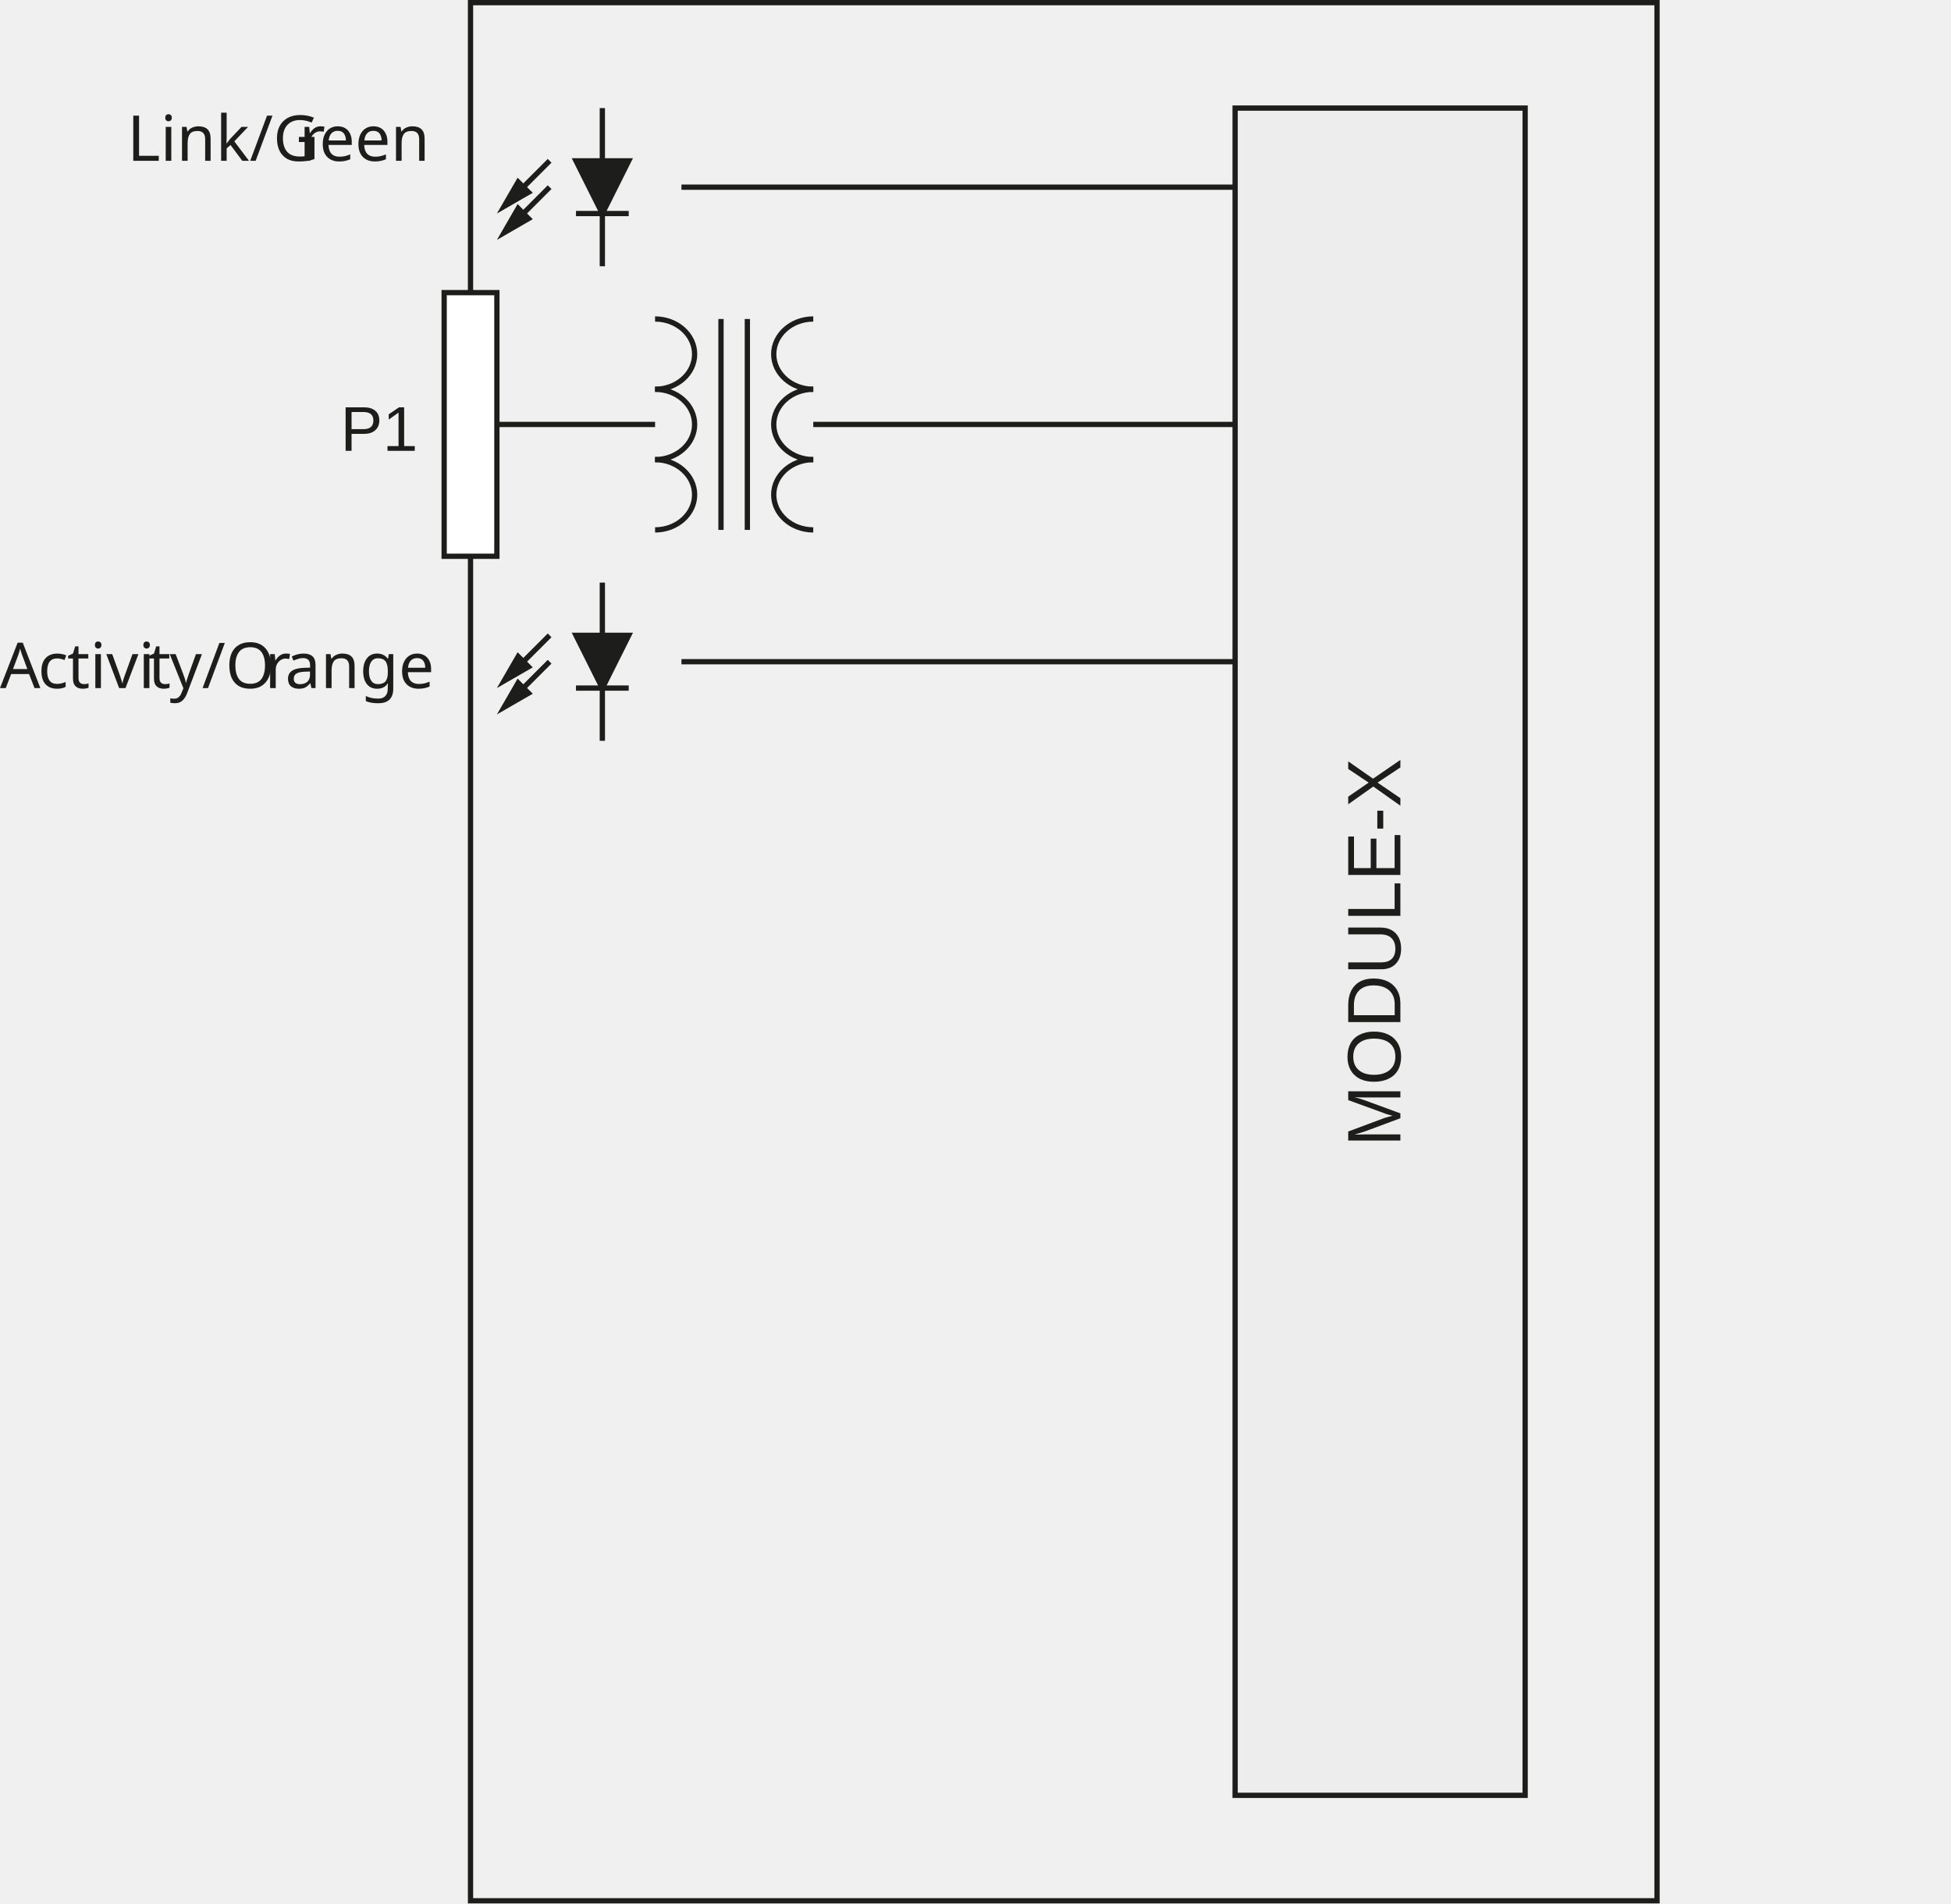
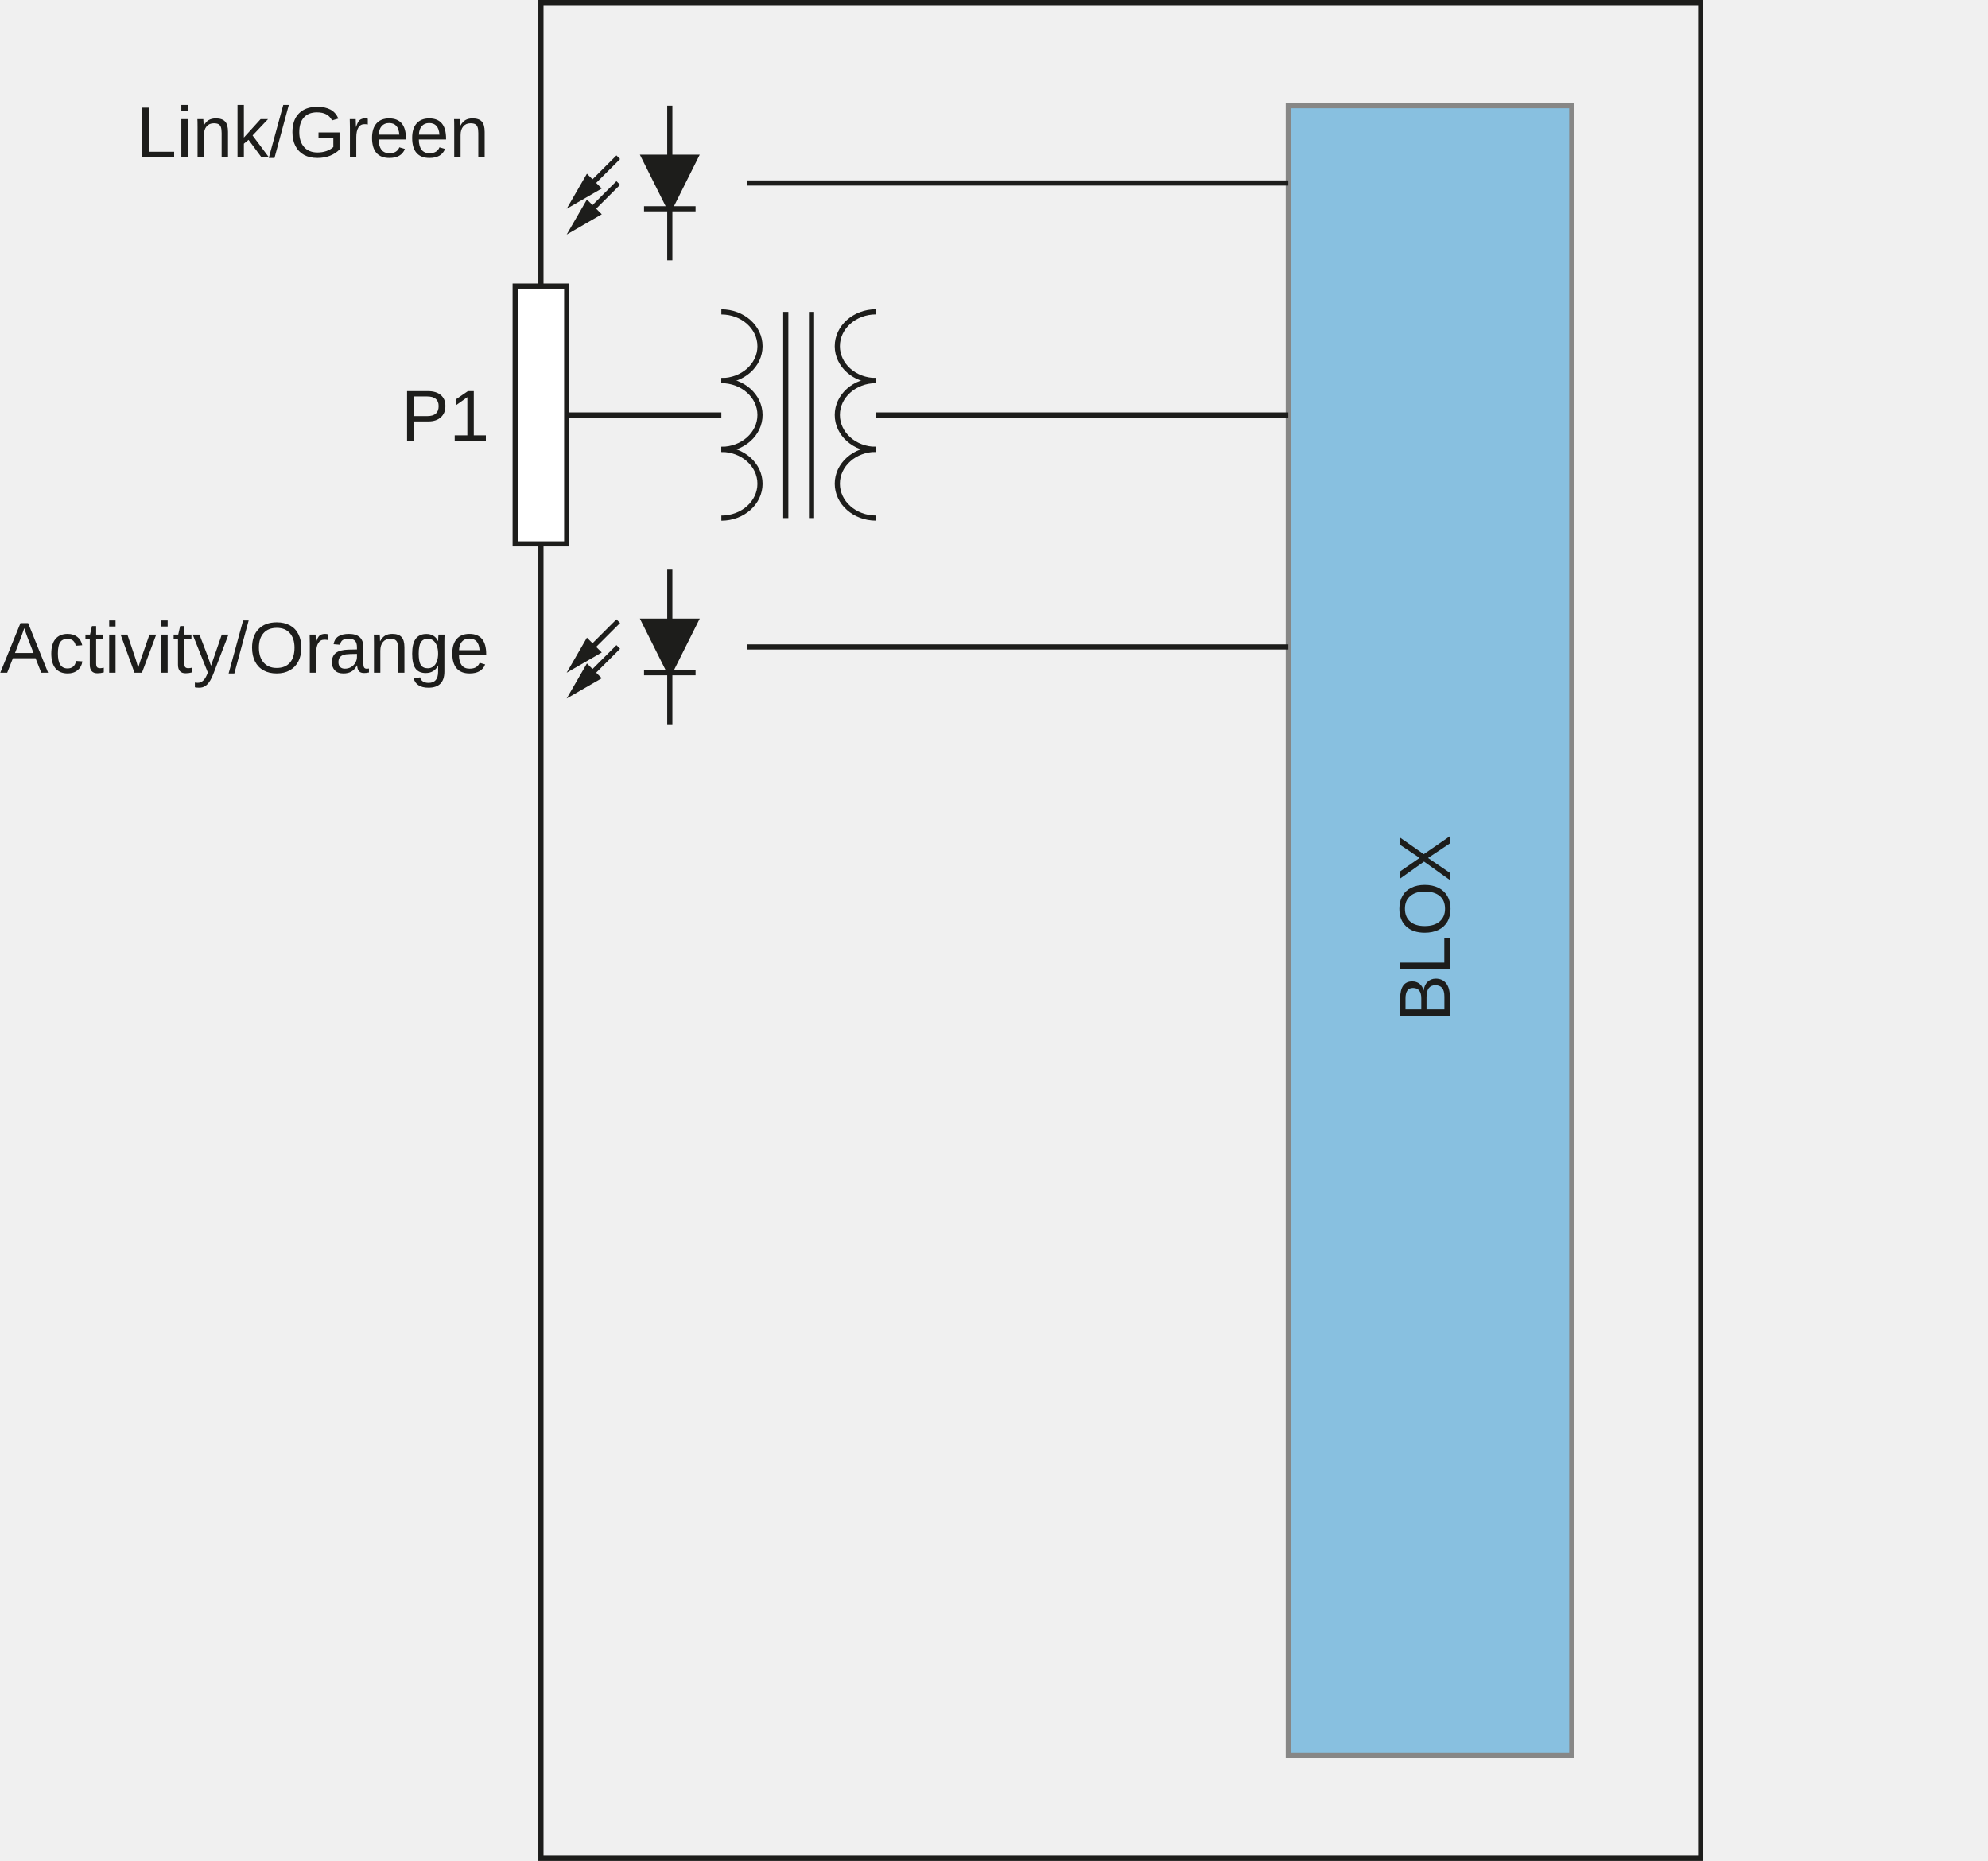
- <svg xmlns="http://www.w3.org/2000/svg" id="Layer_1" data-name="Layer 1" viewBox="0 0 369.99 361">
-   <defs>
-     <style>.cls-1{fill:#ededed;}.cls-1,.cls-2,.cls-3,.cls-6{stroke:#1d1d1b;stroke-miterlimit:10;}.cls-2{fill:none;}.cls-3{fill:#fff;}.cls-4,.cls-8{font-size:12px;}.cls-4,.cls-5,.cls-6,.cls-7,.cls-8{fill:#1d1d1b;}.cls-4,.cls-5{font-family:ArialMT, Arial;}.cls-5{font-size:14.38px;}.cls-8{font-family:MyriadPro-Regular, Myriad Pro;}.cls-9{letter-spacing:-0.01em;}.cls-10{letter-spacing:-0.01em;}.cls-11{letter-spacing:0.01em;}.cls-12{letter-spacing:0.01em;}.cls-13{letter-spacing:-0.01em;}.cls-14{letter-spacing:0em;}</style>
-   </defs>
-   <rect class="cls-1" x="234.23" y="20.5" width="55" height="320" />
-   <polygon class="cls-2" points="89.23 0.5 89.23 360.5 314.24 360.5 314.24 0.5 134.24 0.5 89.23 0.5" />
-   <rect class="cls-3" x="84.23" y="55.5" width="10" height="50" />
-   <text class="cls-4" transform="translate(64.56 85.5)">P1</text>
-   <path class="cls-2" d="M225,205" transform="translate(-110.77 -149.5)" />
-   <path class="cls-2" d="M110,225" transform="translate(-110.77 -149.5)" />
-   <text class="cls-5" transform="translate(265.57 217.45) rotate(-90) scale(0.97 1)">MODULE-X</text>
-   <text x="-110.77" y="-149.5" />
-   <path class="cls-6" d="M230,280" transform="translate(-110.77 -149.5)" />
-   <path class="cls-6" d="M240,275" transform="translate(-110.77 -149.5)" />
-   <line class="cls-2" x1="114.23" y1="110.5" x2="114.23" y2="140.5" />
-   <line class="cls-2" x1="109.23" y1="130.5" x2="119.23" y2="130.5" />
-   <polygon class="cls-6" points="114.23 130.5 119.23 120.5 109.23 120.5 114.23 130.5" />
-   <line class="cls-2" x1="104.23" y1="120.5" x2="98.62" y2="126.11" />
-   <polygon class="cls-7" points="98.16 123.7 94.23 130.5 101.04 126.57 98.16 123.7" />
-   <line class="cls-2" x1="104.23" y1="125.5" x2="98.62" y2="131.11" />
-   <polygon class="cls-7" points="98.16 128.7 94.23 135.5 101.04 131.57 98.16 128.7" />
-   <path class="cls-2" d="M235,210c4.14,0,7.5,3,7.5,6.67s-3.36,6.66-7.5,6.66" transform="translate(-110.77 -149.5)" />
-   <path class="cls-2" d="M235,223.33c4.14,0,7.5,3,7.5,6.67s-3.36,6.67-7.5,6.67" transform="translate(-110.77 -149.5)" />
-   <path class="cls-2" d="M235,236.67c4.14,0,7.5,3,7.5,6.66S239.14,250,235,250" transform="translate(-110.77 -149.5)" />
-   <path class="cls-2" d="M265,250c-4.14,0-7.5-3-7.5-6.67s3.36-6.66,7.5-6.66" transform="translate(-110.77 -149.5)" />
-   <path class="cls-2" d="M265,236.67c-4.14,0-7.5-3-7.5-6.67s3.36-6.67,7.5-6.67" transform="translate(-110.77 -149.5)" />
-   <path class="cls-2" d="M265,223.33c-4.14,0-7.5-3-7.5-6.66S260.86,210,265,210" transform="translate(-110.77 -149.5)" />
-   <line class="cls-2" x1="136.73" y1="60.5" x2="136.73" y2="100.5" />
-   <line class="cls-2" x1="141.73" y1="60.5" x2="141.73" y2="100.5" />
-   <line class="cls-2" x1="94.23" y1="80.5" x2="124.23" y2="80.5" />
-   <line class="cls-2" x1="154.23" y1="80.5" x2="234.23" y2="80.5" />
-   <path class="cls-6" d="M230,190" transform="translate(-110.77 -149.5)" />
-   <path class="cls-6" d="M240,185" transform="translate(-110.77 -149.5)" />
-   <line class="cls-2" x1="114.23" y1="20.5" x2="114.23" y2="50.5" />
-   <line class="cls-2" x1="109.23" y1="40.5" x2="119.23" y2="40.5" />
-   <polygon class="cls-6" points="114.23 40.5 119.23 30.5 109.23 30.5 114.23 40.5" />
-   <line class="cls-2" x1="104.23" y1="30.5" x2="98.62" y2="36.11" />
-   <polygon class="cls-7" points="98.16 33.7 94.23 40.5 101.04 36.57 98.16 33.7" />
-   <line class="cls-2" x1="104.23" y1="35.5" x2="98.62" y2="41.11" />
-   <polygon class="cls-7" points="98.16 38.7 94.23 45.5 101.04 41.57 98.16 38.7" />
-   <line class="cls-2" x1="129.23" y1="35.5" x2="234.23" y2="35.5" />
-   <line class="cls-2" x1="129.23" y1="125.5" x2="234.23" y2="125.5" />
-   <text class="cls-8" transform="translate(24.12 30.5)">Link/G<tspan class="cls-9" x="32.63" y="0">r</tspan>
-     <tspan x="36.43" y="0">een</tspan>
+ <svg xmlns="http://www.w3.org/2000/svg" id="Layer_1" viewBox="0 0 385.7 361">
+   <polygon points="104.95 .5 104.95 360.5 329.95 360.5 329.95 .5 149.95 .5 104.95 .5" style="fill:none; stroke:#1d1d1b; stroke-miterlimit:10;" />
+   <rect x="99.95" y="55.5" width="10" height="50" style="fill:#fff; stroke:#1d1d1b; stroke-miterlimit:10;" />
+   <text transform="translate(77.82 85.5)" style="fill:#1d1d1b; font-family:ArialMT, Arial; font-size:14px;">
+     <tspan x="0" y="0">P1</tspan>
  </text>
-   <text class="cls-8" transform="translate(0 130.5)">
-     <tspan class="cls-10">A</tspan>
-     <tspan class="cls-11" x="7.2" y="0">c</tspan>
-     <tspan x="12.73" y="0">tivi</tspan>
-     <tspan class="cls-12" x="28.09" y="0">t</tspan>
-     <tspan x="32.17" y="0">y/O</tspan>
-     <tspan class="cls-13" x="50.21" y="0">r</tspan>
-     <tspan class="cls-14" x="54.07" y="0">ange</tspan>
+   <g>
+     <rect x="249.95" y="20.5" width="55" height="320" style="fill:#1f90cf; opacity:.5; stroke:#1d1d1b; stroke-miterlimit:10;" />
+     <text transform="translate(281.28 198.18) rotate(-90) scale(.97 1)" style="fill:#1d1d1b; font-family:ArialMT, Arial; font-size:14px;">
+       <tspan x="0" y="0">BLOX</tspan>
+     </text>
+   </g>
+   <text />
+   <g>
+     <g>
+       <line x1="129.95" y1="110.5" x2="129.95" y2="140.5" style="fill:none; stroke:#1d1d1b; stroke-miterlimit:10;" />
+       <line x1="124.95" y1="130.5" x2="134.95" y2="130.5" style="fill:none; stroke:#1d1d1b; stroke-miterlimit:10;" />
+       <polygon points="129.95 130.5 134.95 120.5 124.95 120.5 129.95 130.5" style="fill:#1d1d1b; stroke:#1d1d1b; stroke-miterlimit:10;" />
+     </g>
+     <g>
+       <line x1="119.95" y1="120.5" x2="114.33" y2="126.11" style="fill:none; stroke:#1d1d1b; stroke-miterlimit:10;" />
+       <polygon points="113.87 123.7 109.94 130.5 116.75 126.57 113.87 123.7" style="fill:#1d1d1b;" />
+     </g>
+     <g>
+       <line x1="119.95" y1="125.5" x2="114.33" y2="131.11" style="fill:none; stroke:#1d1d1b; stroke-miterlimit:10;" />
+       <polygon points="113.87 128.7 109.94 135.5 116.75 131.57 113.87 128.7" style="fill:#1d1d1b;" />
+     </g>
+   </g>
+   <g>
+     <path d="M139.95,60.5c4.14,0,7.5,2.98,7.5,6.67s-3.36,6.67-7.5,6.67" style="fill:none; stroke:#1d1d1b; stroke-miterlimit:10;" />
+     <path d="M139.95,73.83c4.14,0,7.5,2.98,7.5,6.67s-3.36,6.67-7.5,6.67" style="fill:none; stroke:#1d1d1b; stroke-miterlimit:10;" />
+     <path d="M139.95,87.17c4.14,0,7.5,2.98,7.5,6.67s-3.36,6.67-7.5,6.67" style="fill:none; stroke:#1d1d1b; stroke-miterlimit:10;" />
+   </g>
+   <g>
+     <path d="M169.95,100.5c-4.14,0-7.5-2.98-7.5-6.67s3.36-6.67,7.5-6.67" style="fill:none; stroke:#1d1d1b; stroke-miterlimit:10;" />
+     <path d="M169.95,87.17c-4.14,0-7.5-2.98-7.5-6.67s3.36-6.67,7.5-6.67" style="fill:none; stroke:#1d1d1b; stroke-miterlimit:10;" />
+     <path d="M169.95,73.83c-4.14,0-7.5-2.98-7.5-6.67s3.36-6.67,7.5-6.67" style="fill:none; stroke:#1d1d1b; stroke-miterlimit:10;" />
+   </g>
+   <line x1="152.45" y1="60.5" x2="152.45" y2="100.5" style="fill:none; stroke:#1d1d1b; stroke-miterlimit:10;" />
+   <line x1="157.45" y1="60.5" x2="157.45" y2="100.5" style="fill:none; stroke:#1d1d1b; stroke-miterlimit:10;" />
+   <line x1="109.95" y1="80.5" x2="139.95" y2="80.5" style="fill:none; stroke:#1d1d1b; stroke-miterlimit:10;" />
+   <line x1="169.95" y1="80.5" x2="249.95" y2="80.5" style="fill:none; stroke:#1d1d1b; stroke-miterlimit:10;" />
+   <g>
+     <g>
+       <line x1="129.95" y1="20.5" x2="129.95" y2="50.5" style="fill:none; stroke:#1d1d1b; stroke-miterlimit:10;" />
+       <line x1="124.95" y1="40.5" x2="134.95" y2="40.5" style="fill:none; stroke:#1d1d1b; stroke-miterlimit:10;" />
+       <polygon points="129.95 40.5 134.95 30.5 124.95 30.5 129.95 40.5" style="fill:#1d1d1b; stroke:#1d1d1b; stroke-miterlimit:10;" />
+     </g>
+     <g>
+       <line x1="119.95" y1="30.5" x2="114.33" y2="36.11" style="fill:none; stroke:#1d1d1b; stroke-miterlimit:10;" />
+       <polygon points="113.87 33.7 109.94 40.5 116.75 36.57 113.87 33.7" style="fill:#1d1d1b;" />
+     </g>
+     <g>
+       <line x1="119.95" y1="35.5" x2="114.33" y2="41.11" style="fill:none; stroke:#1d1d1b; stroke-miterlimit:10;" />
+       <polygon points="113.87 38.7 109.94 45.5 116.75 41.57 113.87 38.7" style="fill:#1d1d1b;" />
+     </g>
+   </g>
+   <line x1="144.95" y1="35.5" x2="249.95" y2="35.5" style="fill:none; stroke:#1d1d1b; stroke-miterlimit:10;" />
+   <line x1="144.95" y1="125.5" x2="249.95" y2="125.5" style="fill:none; stroke:#1d1d1b; stroke-miterlimit:10;" />
+   <text transform="translate(26.46 30.5)" style="fill:#1d1d1b; font-family:ArialMT, Arial; font-size:14px;">
+     <tspan x="0" y="0">Link/Green</tspan>
  </text>
-   <text x="-110.77" y="-149.5" />
+   <text transform="translate(.02 130.5)" style="fill:#1d1d1b; font-family:ArialMT, Arial; font-size:14px;">
+     <tspan x="0" y="0">Activity/Orange</tspan>
+   </text>
</svg>
